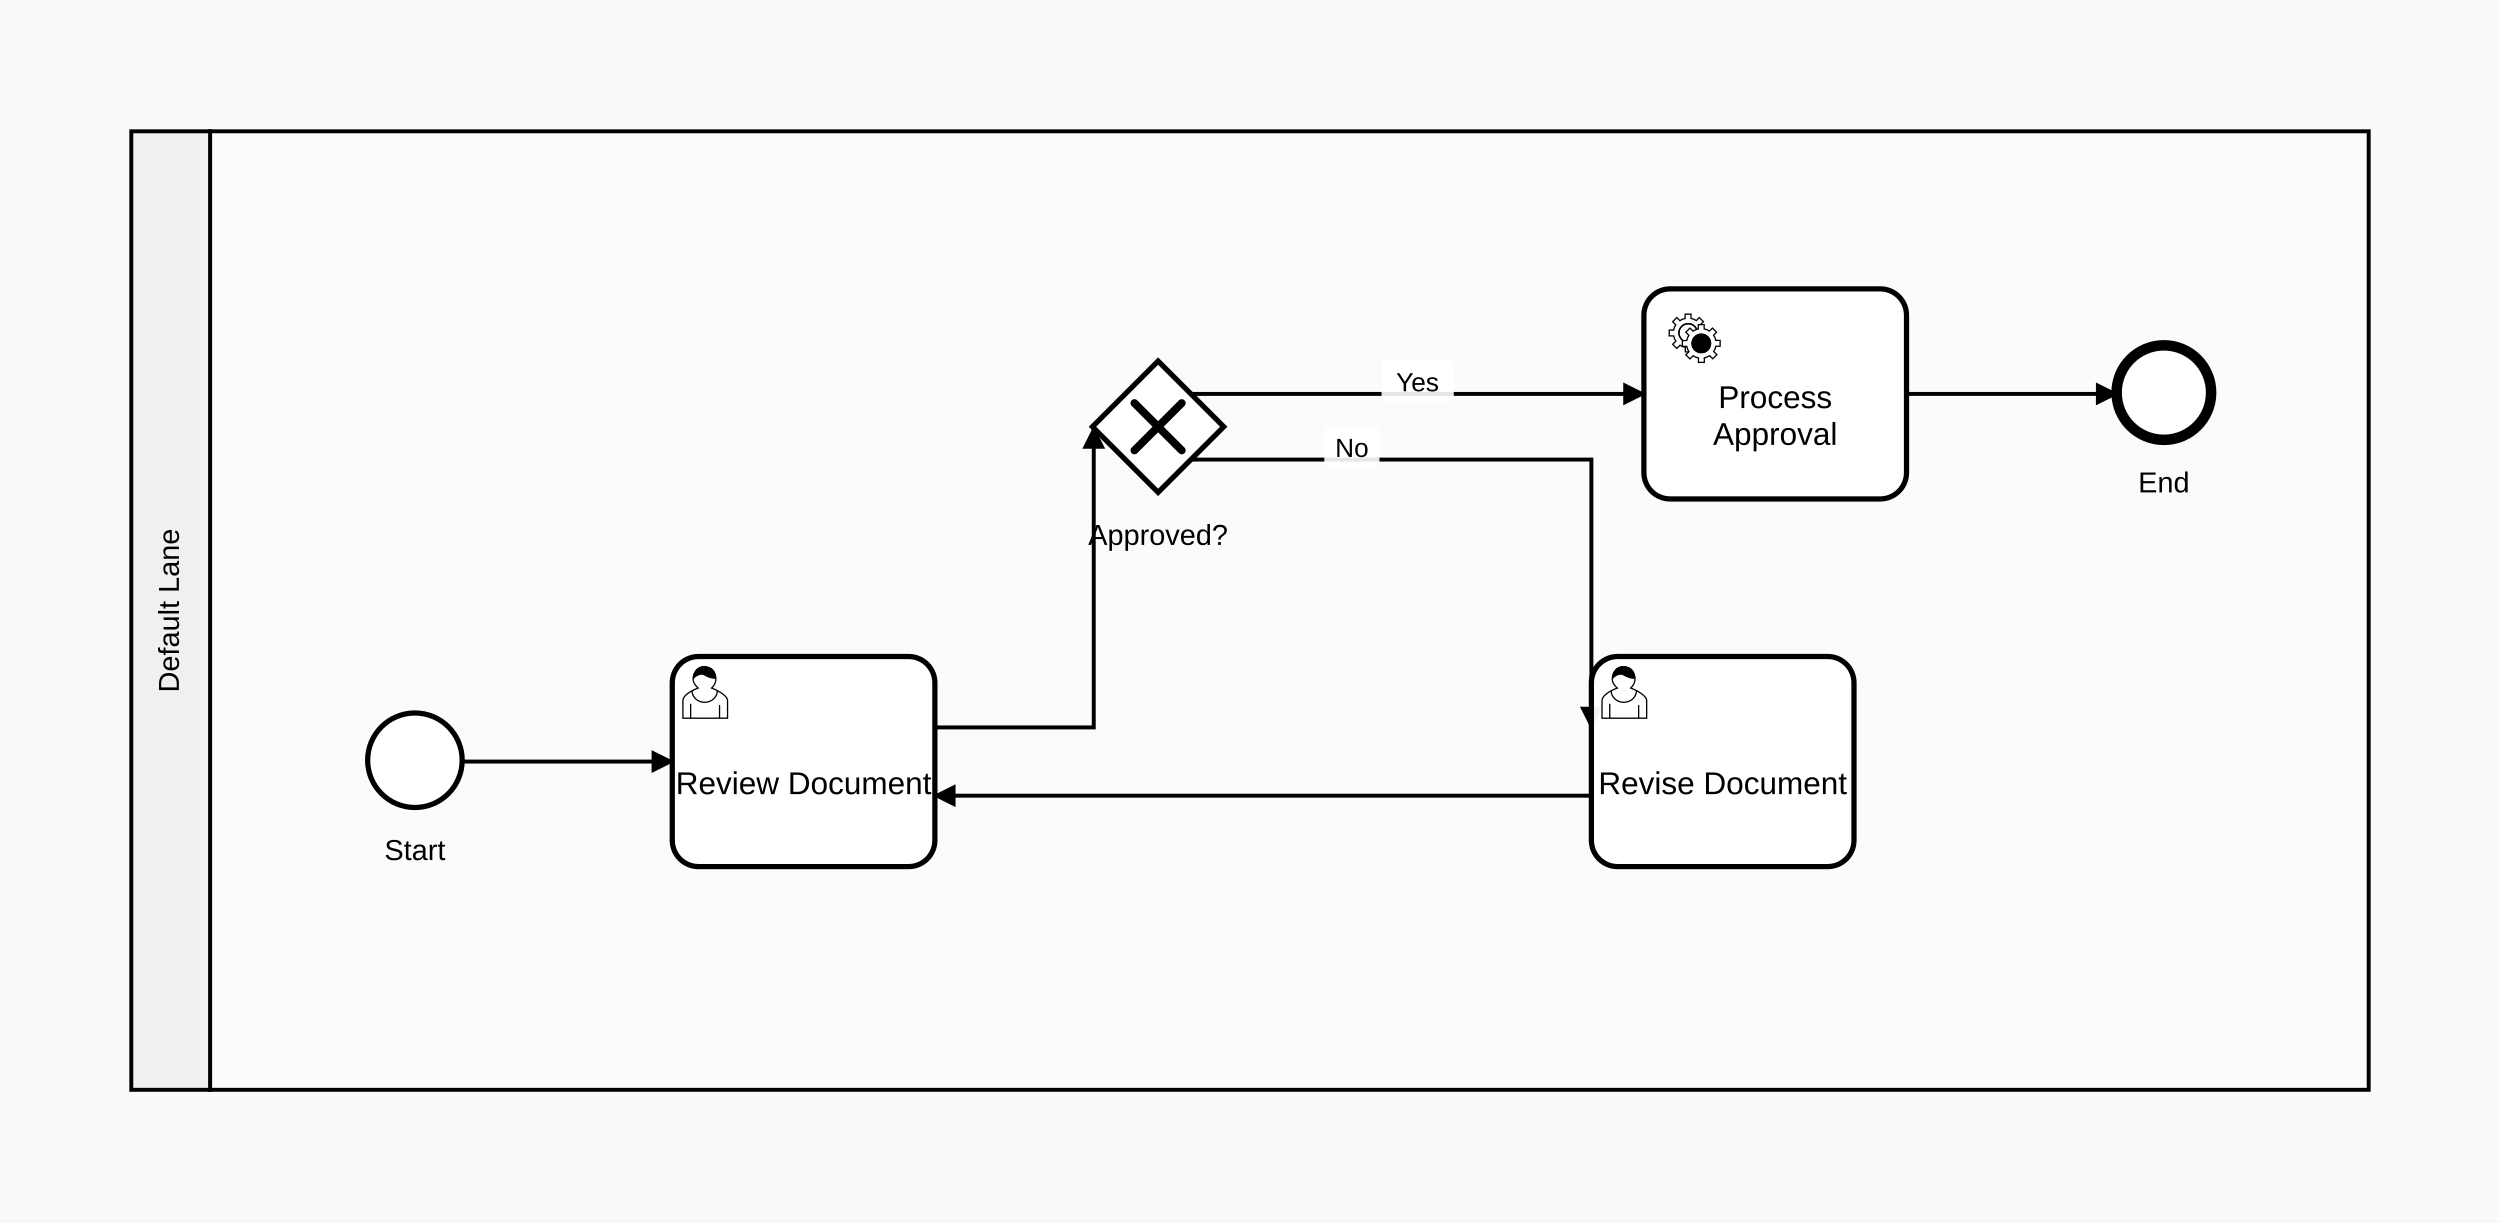
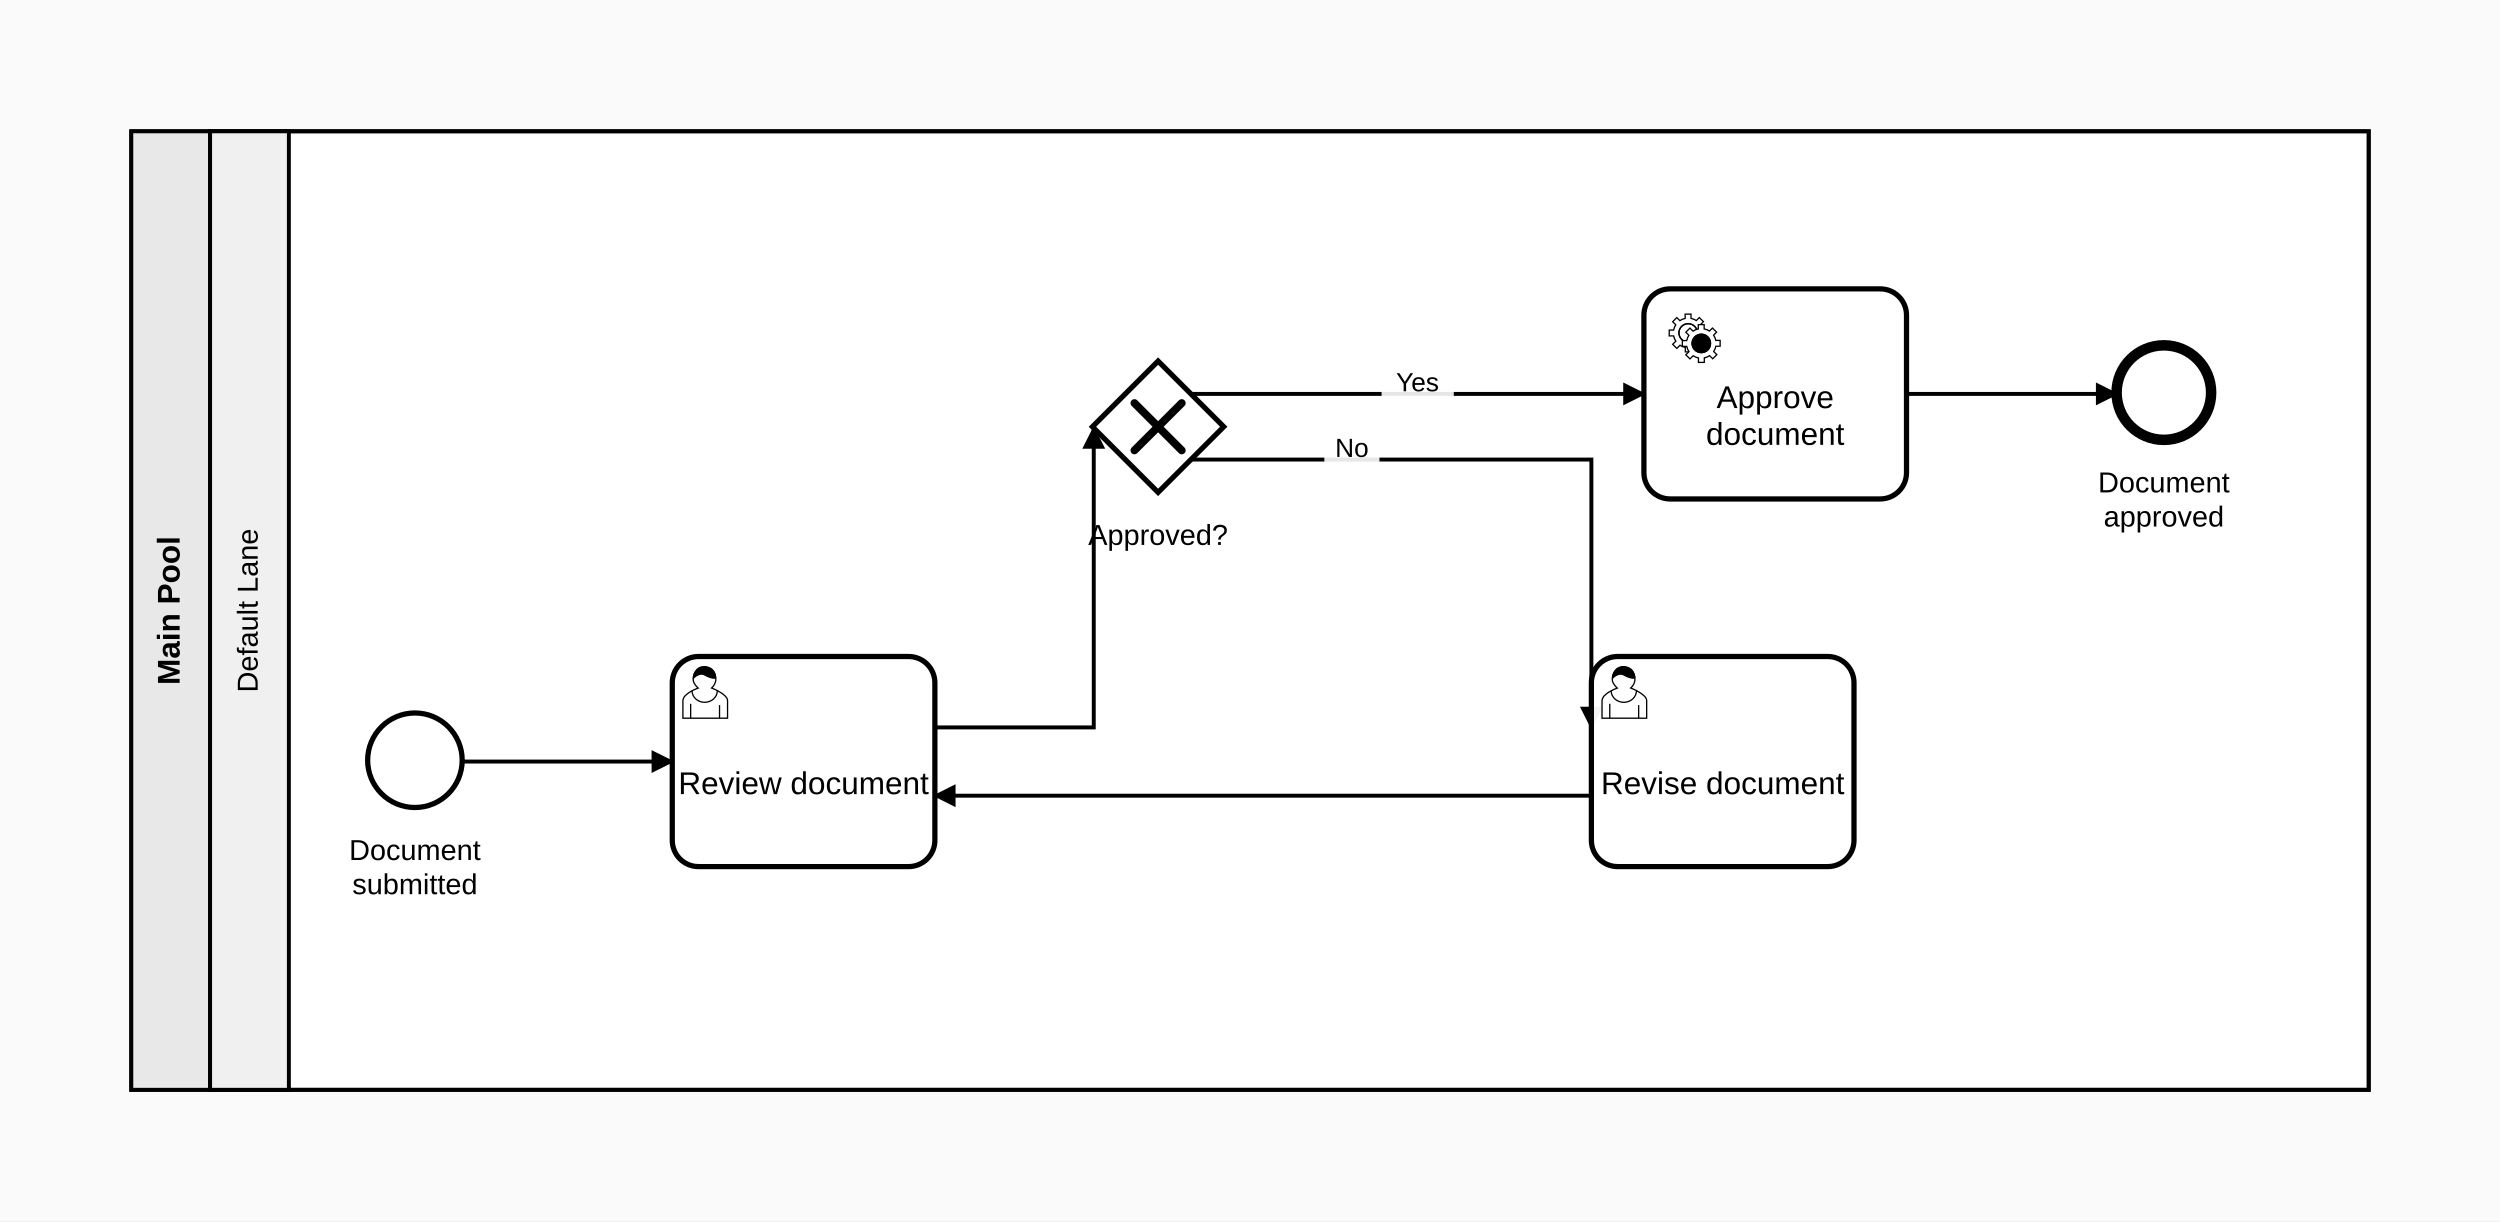
<svg xmlns="http://www.w3.org/2000/svg" width="952" height="465" viewBox="0 0 952 465" font-family="Arial, sans-serif">
  <defs>
    <marker id="seq-end" viewBox="0 0 20 20" refX="11" refY="10" markerWidth="10" markerHeight="10" orient="auto">
      <path d="M 1 5 L 11 10 L 1 15 Z" fill="#000000" stroke="#000000" stroke-width="1" />
    </marker>
    <marker id="seq-default-src" viewBox="0 0 20 20" refX="6" refY="10" markerWidth="10" markerHeight="10" orient="auto">
      <path d="M 6 3 L 10 17" stroke="#000000" stroke-width="1.5" />
    </marker>
    <marker id="seq-conditional-src" viewBox="0 0 20 20" refX="1" refY="10" markerWidth="12" markerHeight="12" orient="auto">
      <path d="M 1 10 L 8 6 L 15 10 L 8 14 Z" fill="#ffffff" stroke="#000000" stroke-width="1" />
    </marker>
    <marker id="msg-start" viewBox="0 0 20 20" refX="6" refY="6" markerWidth="20" markerHeight="20" orient="auto">
      <circle cx="6" cy="6" r="3.5" fill="#ffffff" stroke="#000000" stroke-width="1" />
    </marker>
    <marker id="msg-end" viewBox="0 0 20 20" refX="8.5" refY="5" markerWidth="20" markerHeight="20" orient="auto">
      <path d="m 1 5 l 0 -3 l 7 3 l -7 3 z" fill="#ffffff" stroke="#000000" stroke-width="1" stroke-linecap="butt" />
    </marker>
    <marker id="assoc-end" viewBox="0 0 20 20" refX="11" refY="10" markerWidth="10" markerHeight="10" orient="auto">
      <path d="M 1 5 L 11 10 L 1 15" fill="none" stroke="#000000" stroke-width="1.5" />
    </marker>
  </defs>
  <rect width="952" height="465" fill="#fafafa" />
+   <rect x="50" y="50" width="852" height="365" fill="#ffffff" stroke="#000000" stroke-width="1.5" />
+   <rect x="50" y="50" width="30" height="365" fill="#e8e8e8" stroke="#000000" stroke-width="1.5" />
+   <text x="65" y="232.5" text-anchor="middle" dominant-baseline="middle" font-size="12" font-weight="bold" fill="#000000" transform="rotate(-90,65,232.5)">Main Pool</text>
  <rect x="80" y="50" width="822" height="365" fill="#ffffff" fill-opacity="0.25" stroke="#000000" stroke-width="1.5" />
-   <rect x="50" y="50" width="30" height="365" fill="#f0f0f0" stroke="#000000" stroke-width="1.5" />
-   <text x="65" y="232.5" text-anchor="middle" dominant-baseline="middle" font-size="11" fill="#000000" transform="rotate(-90,65,232.5)">Default Lane</text>
+   <rect x="80" y="50" width="30" height="365" fill="#f0f0f0" stroke="#000000" stroke-width="1.5" />
+   <text x="95" y="232.5" text-anchor="middle" dominant-baseline="middle" font-size="11" fill="#000000" transform="rotate(-90,95,232.5)">Default Lane</text>
  <path d="M 176 290 L 256 290" stroke="#000000" stroke-width="1.5" fill="none" marker-end="url(#seq-end)" />
  <path d="M 356 277 L 416.5 277 L 416.5 163" stroke="#000000" stroke-width="1.5" fill="none" marker-end="url(#seq-end)" />
  <path d="M 453.5 150 L 626 150" stroke="#000000" stroke-width="1.5" fill="none" marker-end="url(#seq-end)" />
  <rect x="526.1" y="137" width="27.5" height="16" rx="2" fill="white" fill-opacity="0.9" />
  <text x="539.8" y="149" text-anchor="middle" font-size="10" fill="#000000">Yes</text>
  <path d="M 453.5 175 L 606 175 L 606 277" stroke="#000000" stroke-width="1.5" fill="none" marker-end="url(#seq-end)" />
  <rect x="504.3" y="162" width="21" height="16" rx="2" fill="white" fill-opacity="0.9" />
  <text x="514.8" y="174" text-anchor="middle" font-size="10" fill="#000000">No</text>
  <path d="M 606 303 L 356 303" stroke="#000000" stroke-width="1.5" fill="none" marker-end="url(#seq-end)" />
  <path d="M 726 150 L 806 150" stroke="#000000" stroke-width="1.5" fill="none" marker-end="url(#seq-end)" />
  <circle cx="158" cy="289.5" r="18" fill="#ffffff" fill-opacity="0.95" stroke="#000000" stroke-width="2" />
-   <text x="158" y="327.5" text-anchor="middle" font-size="11" fill="#000000">Start</text>
+   <text x="158" y="327.5" text-anchor="middle" font-size="11" fill="#000000">Document</text>
+   <text x="158" y="340.5" text-anchor="middle" font-size="11" fill="#000000">submitted</text>
  <rect x="256" y="250" width="100" height="80" rx="10" ry="10" fill="#ffffff" fill-opacity="0.95" stroke="#000000" stroke-width="2" />
  <g>
    <path d="m 271,262 c 0.909,-0.845 1.594,-2.049 1.594,-3.385 0,-2.554 -1.805,-4.622 -4.357,-4.622 -2.552,0 -4.288,2.068 -4.288,4.622 0,1.348 0.974,2.562 1.896,3.405 -0.529,0.187 -5.669,2.097 -5.794,4.756 v 6.718 h 17 v -6.718 c 0,-2.298 -5.528,-4.595 -6.051,-4.776 z m -8,6 l 0,5.5 m 11,0 l 0,-5" fill="#ffffff" stroke="#000000" stroke-width="0.5" />
    <path d="m 273.162,263.009 c 0,2.447 -2.158,4.431 -4.821,4.431 -2.665,0 -4.822,-1.981 -4.822,-4.431" fill="none" stroke="#000000" stroke-width="0.5" />
    <path d="m 264.1,258.2 c 0,0 2.251,-2.358 4.274,-1.177 2.024,1.181 4.221,1.537 4.124,0.965 -0.098,-0.57 -0.117,-3.791 -4.191,-4.136 -3.575,0.001 -4.208,3.367 -4.207,4.348 z" fill="#000000" stroke="#000000" stroke-width="0.5" />
  </g>
-   <text x="306" y="299" text-anchor="middle" dominant-baseline="middle" font-size="12" fill="#000000">Review Document</text>
+   <text x="306" y="299" text-anchor="middle" dominant-baseline="middle" font-size="12" fill="#000000">Review document</text>
  <polygon points="441,137.5 466,162.5 441,187.5 416,162.5" fill="#ffffff" fill-opacity="0.95" stroke="#000000" stroke-width="2" />
  <line x1="432" y1="153.5" x2="450" y2="171.5" stroke="#000000" stroke-width="3" stroke-linecap="round" />
  <line x1="450" y1="153.5" x2="432" y2="171.5" stroke="#000000" stroke-width="3" stroke-linecap="round" />
  <text x="441" y="207.5" text-anchor="middle" font-size="11" fill="#000000">Approved?</text>
  <rect x="626" y="110" width="100" height="80" rx="10" ry="10" fill="#ffffff" fill-opacity="0.95" stroke="#000000" stroke-width="2" />
  <g>
    <path d="m 644,134 v -1.713 c 0.352,-0.071 0.704,-0.178 1.048,-0.321 0.344,-0.145 0.666,-0.321 0.966,-0.521 l 1.194,1.18 1.567,-1.577 -1.195,-1.18 c 0.403,-0.614 0.683,-1.299 0.825,-2.018 l 1.622,-0.01 v -2.22 l -1.637,0.01 c -0.073,-0.352 -0.178,-0.7 -0.324,-1.044 -0.145,-0.344 -0.321,-0.664 -0.523,-0.962 l 1.131,-1.136 -1.583,-1.563 -1.13,1.136 c -0.614,-0.401 -1.303,-0.681 -2.023,-0.822 l 0.009,-1.619 h -2.241 l 0.004,1.631 c -0.354,0.074 -0.705,0.18 -1.05,0.324 -0.344,0.144 -0.665,0.321 -0.964,0.52 l -1.17,-1.158 -1.567,1.579 1.168,1.157 c -0.403,0.613 -0.683,1.298 -0.825,2.017 l -1.659,0.003 v 2.222 l 1.672,-0.006 c 0.073,0.351 0.18,0.702 0.324,1.045 0.145,0.344 0.321,0.664 0.523,0.961 l -1.199,1.197 1.584,1.56 1.196,-1.193 c 0.614,0.403 1.303,0.682 2.023,0.823 l 0.001,1.699 h 2.227 z m 0.221,-3.996 c -1.789,0.75 -3.858,-0.093 -4.61,-1.874 -0.752,-1.783 0.091,-3.846 1.88,-4.596 1.788,-0.749 3.857,0.093 4.609,1.874 0.752,1.782 -0.091,3.846 -1.879,4.596 z" fill="#ffffff" stroke="#000000" stroke-width="0.5" />
    <path d="m 644.221,130.004 c -1.789,0.75 -3.858,-0.093 -4.61,-1.874 -0.752,-1.783 0.091,-3.846 1.88,-4.596 1.788,-0.749 3.857,0.093 4.609,1.874 0.752,1.782 -0.091,3.846 -1.879,4.596 z" fill="none" stroke="#000000" stroke-width="0.5" />
    <path d="m 649,138 v -1.713 c 0.352,-0.071 0.704,-0.178 1.048,-0.321 0.344,-0.145 0.666,-0.321 0.966,-0.521 l 1.194,1.18 1.567,-1.577 -1.195,-1.18 c 0.403,-0.614 0.683,-1.299 0.825,-2.018 l 1.622,-0.01 v -2.22 l -1.637,0.01 c -0.073,-0.352 -0.178,-0.7 -0.324,-1.044 -0.145,-0.344 -0.321,-0.664 -0.523,-0.962 l 1.131,-1.136 -1.583,-1.563 -1.13,1.136 c -0.614,-0.401 -1.303,-0.681 -2.023,-0.822 l 0.009,-1.619 h -2.241 l 0.004,1.631 c -0.354,0.074 -0.705,0.18 -1.05,0.324 -0.344,0.144 -0.665,0.321 -0.964,0.52 l -1.17,-1.158 -1.567,1.579 1.168,1.157 c -0.403,0.613 -0.683,1.298 -0.825,2.017 l -1.659,0.003 v 2.222 l 1.672,-0.006 c 0.073,0.351 0.18,0.702 0.324,1.045 0.145,0.344 0.321,0.664 0.523,0.961 l -1.199,1.197 1.584,1.56 1.196,-1.193 c 0.614,0.403 1.303,0.682 2.023,0.823 l 0.001,1.699 h 2.227 z m 0.221,-3.996 c -1.789,0.75 -3.858,-0.093 -4.61,-1.874 -0.752,-1.783 0.091,-3.846 1.88,-4.596 1.788,-0.749 3.857,0.093 4.609,1.874 0.752,1.782 -0.091,3.846 -1.879,4.596 z" fill="#ffffff" stroke="#000000" stroke-width="0.5" />
    <path d="m 649.221,134.004 c -1.789,0.75 -3.858,-0.093 -4.61,-1.874 -0.752,-1.783 0.091,-3.846 1.88,-4.596 1.788,-0.749 3.857,0.093 4.609,1.874 0.752,1.782 -0.091,3.846 -1.879,4.596 z" fill="#000000" stroke="#000000" stroke-width="0.5" />
  </g>
-   <text x="676" y="152" text-anchor="middle" dominant-baseline="middle" font-size="12" fill="#000000">Process</text>
-   <text x="676" y="166" text-anchor="middle" dominant-baseline="middle" font-size="12" fill="#000000">Approval</text>
+   <text x="676" y="152" text-anchor="middle" dominant-baseline="middle" font-size="12" fill="#000000">Approve</text>
+   <text x="676" y="166" text-anchor="middle" dominant-baseline="middle" font-size="12" fill="#000000">document</text>
  <rect x="606" y="250" width="100" height="80" rx="10" ry="10" fill="#ffffff" fill-opacity="0.95" stroke="#000000" stroke-width="2" />
  <g>
    <path d="m 621,262 c 0.909,-0.845 1.594,-2.049 1.594,-3.385 0,-2.554 -1.805,-4.622 -4.357,-4.622 -2.552,0 -4.288,2.068 -4.288,4.622 0,1.348 0.974,2.562 1.896,3.405 -0.529,0.187 -5.669,2.097 -5.794,4.756 v 6.718 h 17 v -6.718 c 0,-2.298 -5.528,-4.595 -6.051,-4.776 z m -8,6 l 0,5.5 m 11,0 l 0,-5" fill="#ffffff" stroke="#000000" stroke-width="0.5" />
    <path d="m 623.162,263.009 c 0,2.447 -2.158,4.431 -4.821,4.431 -2.665,0 -4.822,-1.981 -4.822,-4.431" fill="none" stroke="#000000" stroke-width="0.5" />
    <path d="m 614.1,258.2 c 0,0 2.251,-2.358 4.274,-1.177 2.024,1.181 4.221,1.537 4.124,0.965 -0.098,-0.57 -0.117,-3.791 -4.191,-4.136 -3.575,0.001 -4.208,3.367 -4.207,4.348 z" fill="#000000" stroke="#000000" stroke-width="0.5" />
  </g>
-   <text x="656" y="299" text-anchor="middle" dominant-baseline="middle" font-size="12" fill="#000000">Revise Document</text>
+   <text x="656" y="299" text-anchor="middle" dominant-baseline="middle" font-size="12" fill="#000000">Revise document</text>
  <circle cx="824" cy="149.5" r="18" fill="#ffffff" fill-opacity="0.95" stroke="#000000" stroke-width="4" />
-   <text x="824" y="187.5" text-anchor="middle" font-size="11" fill="#000000">End</text>
+   <text x="824" y="187.5" text-anchor="middle" font-size="11" fill="#000000">Document</text>
+   <text x="824" y="200.5" text-anchor="middle" font-size="11" fill="#000000">approved</text>
</svg>
